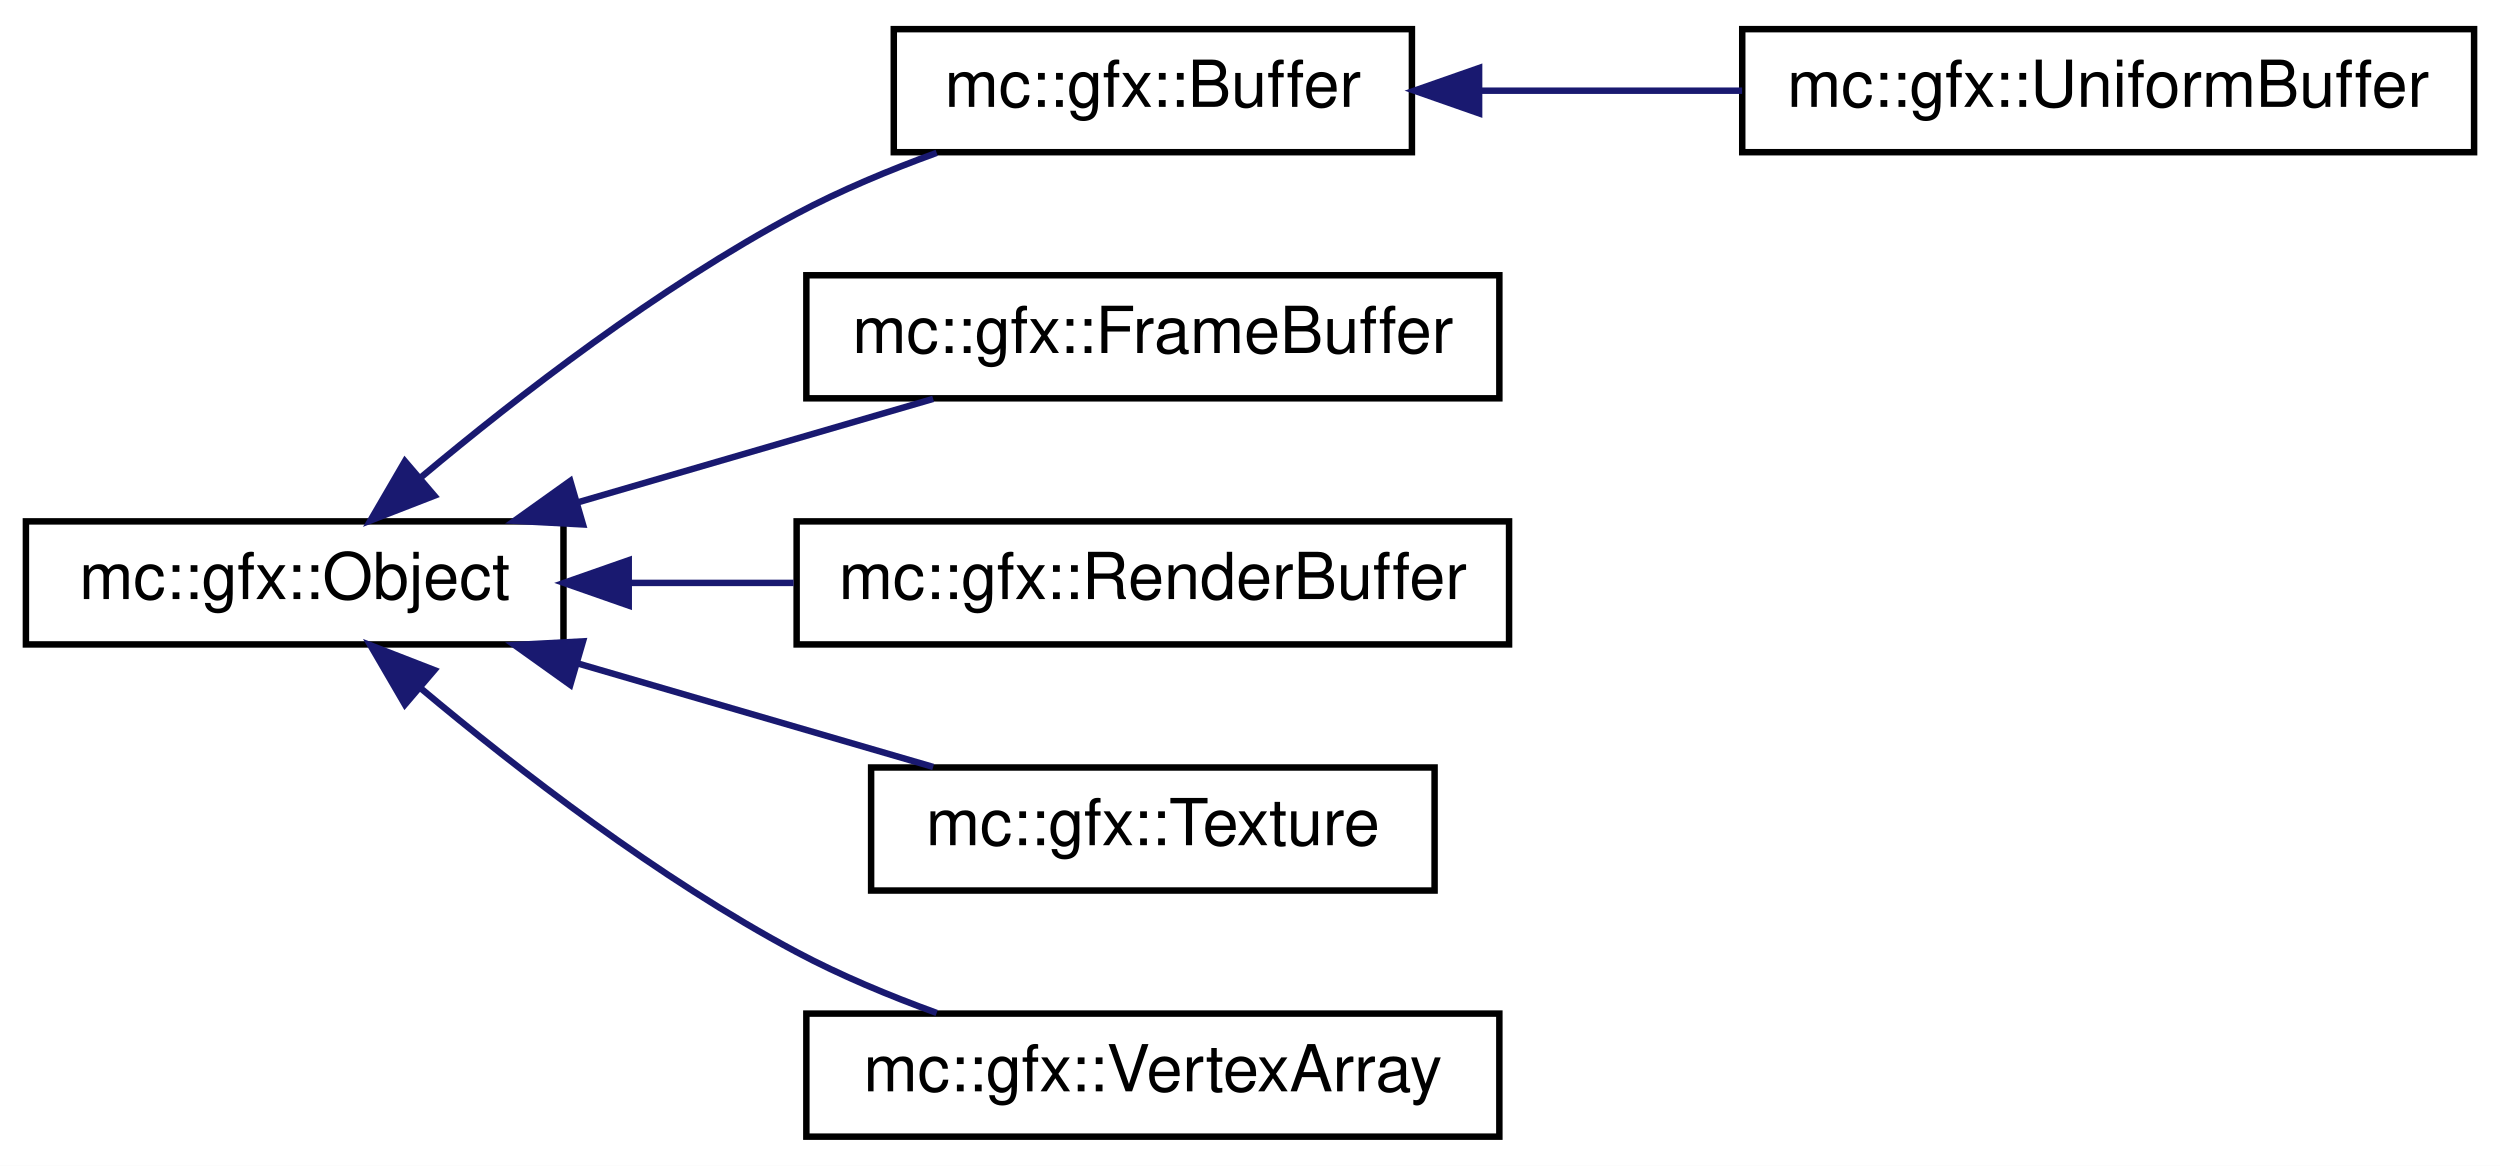
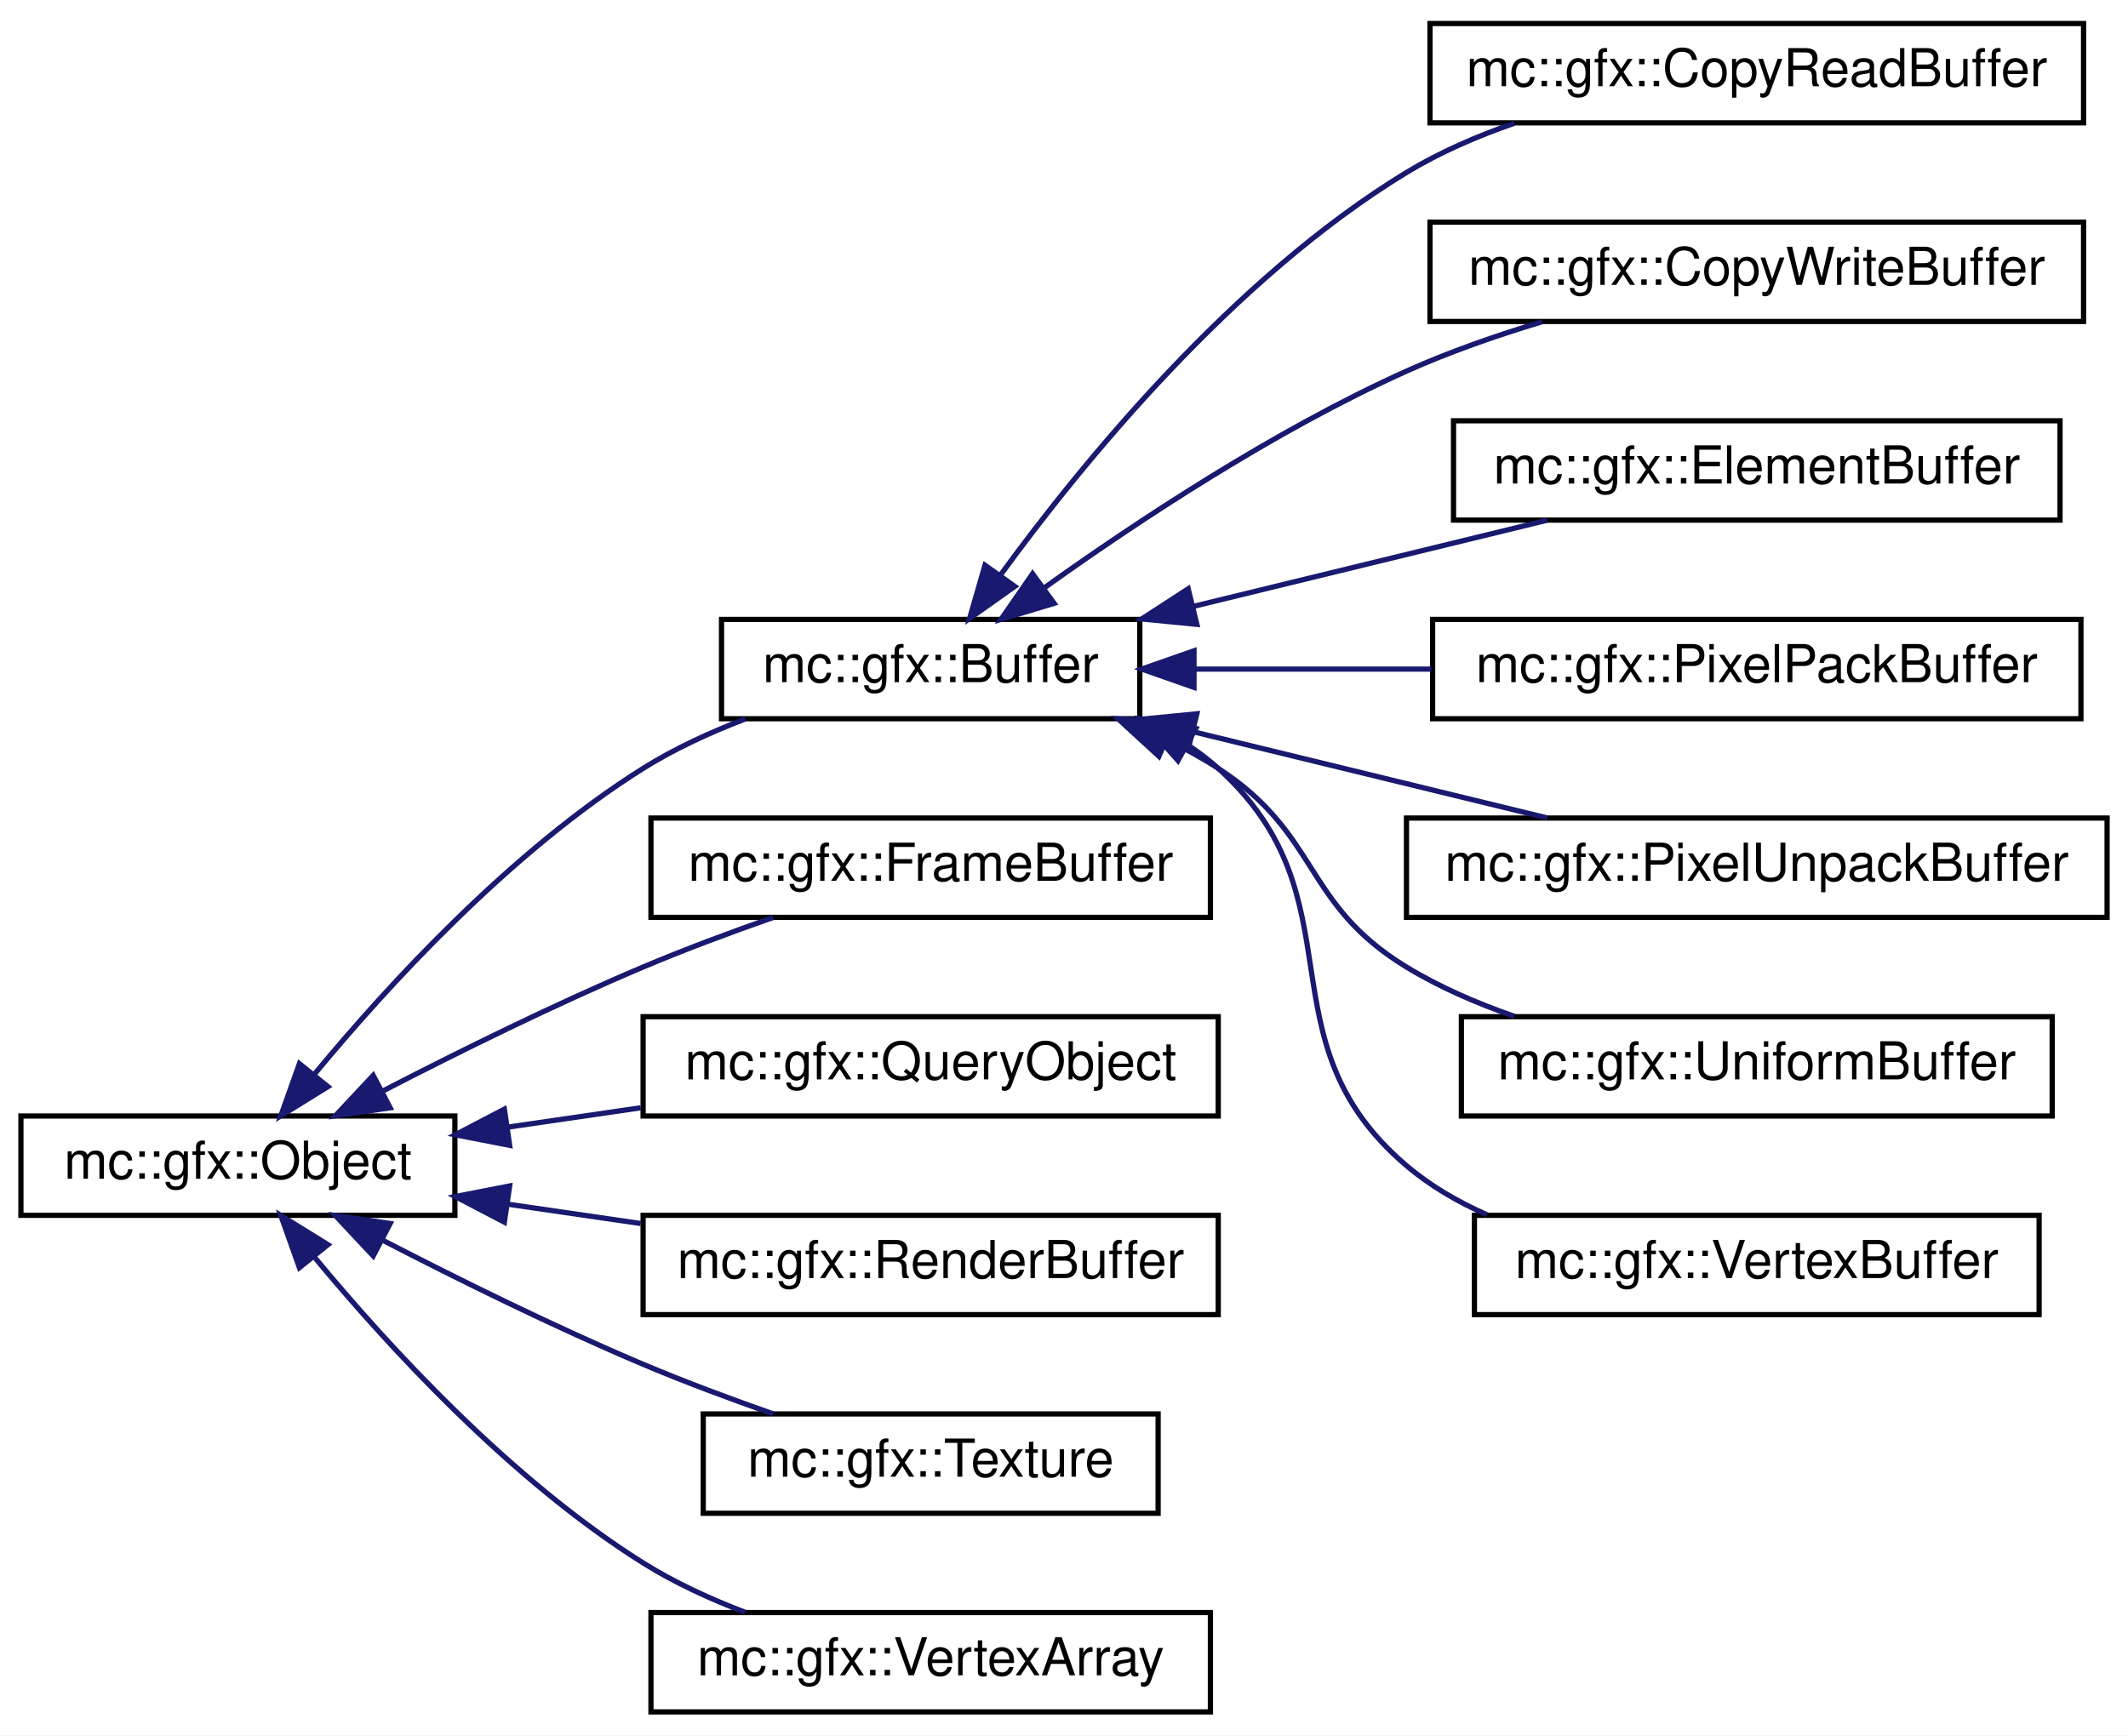
- <svg xmlns="http://www.w3.org/2000/svg" xmlns:xlink="http://www.w3.org/1999/xlink" width="386pt" height="180pt" viewBox="0.00 0.00 386.00 180.00">
-   <g id="graph0" class="graph" transform="scale(1 1) rotate(0) translate(4 176)">
-     <polygon fill="white" stroke="none" points="-4,4 -4,-176 382,-176 382,4 -4,4" />
+ <svg xmlns="http://www.w3.org/2000/svg" xmlns:xlink="http://www.w3.org/1999/xlink" width="407pt" height="332pt" viewBox="0.00 0.00 407.00 332.00">
+   <g id="graph0" class="graph" transform="scale(1 1) rotate(0) translate(4 328)">
+     <polygon fill="white" stroke="none" points="-4,4 -4,-328 403,-328 403,4 -4,4" />
    <g id="node1" class="node">
      <g id="a_node1">
-         <a xlink:href="dc/de2/a00024.html" target="_top" xlink:title="Represents a OpenGL object in memory. ">
-           <polygon fill="white" stroke="black" points="0,-76.5 0,-95.5 83,-95.5 83,-76.5 0,-76.5" />
-           <text text-anchor="middle" x="41.5" y="-83.5" font-family="Helvetica,sans-Serif" font-size="10.00">mc::gfx::Object</text>
+         <a xlink:href="d0/d33/a00027.html" target="_top" xlink:title="Represents a OpenGL object in memory. ">
+           <polygon fill="white" stroke="black" points="0,-95.5 0,-114.5 83,-114.5 83,-95.5 0,-95.5" />
+           <text text-anchor="middle" x="41.5" y="-102.5" font-family="Helvetica,sans-Serif" font-size="10.00">mc::gfx::Object</text>
        </a>
      </g>
    </g>
    <g id="node2" class="node">
      <g id="a_node2">
-         <a xlink:href="de/d5e/a00007.html" target="_top" xlink:title="mc::gfx::Buffer">
-           <polygon fill="white" stroke="black" points="134,-152.5 134,-171.5 214,-171.5 214,-152.5 134,-152.5" />
-           <text text-anchor="middle" x="174" y="-159.5" font-family="Helvetica,sans-Serif" font-size="10.00">mc::gfx::Buffer</text>
+         <a xlink:href="de/d5e/a00007.html" target="_top" xlink:title="Represents a buffer of memory in the GPU. ">
+           <polygon fill="white" stroke="black" points="134,-190.5 134,-209.5 214,-209.5 214,-190.5 134,-190.5" />
+           <text text-anchor="middle" x="174" y="-197.5" font-family="Helvetica,sans-Serif" font-size="10.00">mc::gfx::Buffer</text>
        </a>
      </g>
    </g>
    <g id="edge1" class="edge">
-       <path fill="none" stroke="midnightblue" d="M61.08,-102.372C75.94,-114.819 97.736,-131.676 119,-143 125.754,-146.597 133.331,-149.749 140.624,-152.399" />
-       <polygon fill="midnightblue" stroke="midnightblue" points="63.065,-99.465 53.189,-95.629 58.517,-104.786 63.065,-99.465" />
+       <path fill="none" stroke="midnightblue" d="M56.201,-122.575C70.309,-139.618 93.745,-165.159 119,-181 124.978,-184.75 131.793,-187.881 138.522,-190.448" />
+       <polygon fill="midnightblue" stroke="midnightblue" points="58.716,-120.118 49.713,-114.533 53.268,-124.514 58.716,-120.118" />
    </g>
-     <g id="node4" class="node">
-       <g id="a_node4">
-         <a xlink:href="d2/de7/a00014.html" target="_top" xlink:title="Represents an OpenGL Framebuffer Object which allows rendering to a non-screen location. ">
-           <polygon fill="white" stroke="black" points="120.5,-114.5 120.5,-133.5 227.5,-133.5 227.5,-114.5 120.5,-114.5" />
-           <text text-anchor="middle" x="174" y="-121.5" font-family="Helvetica,sans-Serif" font-size="10.00">mc::gfx::FrameBuffer</text>
+     <g id="node10" class="node">
+       <g id="a_node10">
+         <a xlink:href="d4/d51/a00017.html" target="_top" xlink:title="Represents an OpenGL Framebuffer Object which allows rendering to a non-screen location. ">
+           <polygon fill="white" stroke="black" points="120.5,-152.5 120.5,-171.5 227.5,-171.5 227.5,-152.5 120.5,-152.5" />
+           <text text-anchor="middle" x="174" y="-159.5" font-family="Helvetica,sans-Serif" font-size="10.00">mc::gfx::FrameBuffer</text>
        </a>
      </g>
    </g>
-     <g id="edge3" class="edge">
-       <path fill="none" stroke="midnightblue" d="M85.052,-98.391C102.923,-103.594 123.39,-109.554 140.08,-114.414" />
-       <polygon fill="midnightblue" stroke="midnightblue" points="86.01,-95.024 75.431,-95.589 84.053,-101.745 86.01,-95.024" />
+     <g id="edge9" class="edge">
+       <path fill="none" stroke="midnightblue" d="M69.078,-119.207C83.623,-126.725 102.079,-135.852 119,-143 126.965,-146.364 135.753,-149.637 143.885,-152.49" />
+       <polygon fill="midnightblue" stroke="midnightblue" points="70.625,-116.066 60.141,-114.536 67.382,-122.27 70.625,-116.066" />
    </g>
-     <g id="node5" class="node">
-       <g id="a_node5">
-         <a xlink:href="d6/d5b/a00026.html" target="_top" xlink:title="Represents a render buffer for use with a `FrameBuffer. ">
+     <g id="node11" class="node">
+       <g id="a_node11">
+         <a xlink:href="df/d61/a00031.html" target="_top" xlink:title="Special object that is used for asynchronous queries of information from the GPU. ...">
+           <polygon fill="white" stroke="black" points="119,-114.5 119,-133.5 229,-133.5 229,-114.5 119,-114.5" />
+           <text text-anchor="middle" x="174" y="-121.5" font-family="Helvetica,sans-Serif" font-size="10.00">mc::gfx::QueryObject</text>
+         </a>
+       </g>
+     </g>
+     <g id="edge10" class="edge">
+       <path fill="none" stroke="midnightblue" d="M93.055,-112.361C101.407,-113.576 110.097,-114.842 118.539,-116.071" />
+       <polygon fill="midnightblue" stroke="midnightblue" points="93.476,-108.885 83.076,-110.908 92.467,-115.812 93.476,-108.885" />
+     </g>
+     <g id="node12" class="node">
+       <g id="a_node12">
+         <a xlink:href="dc/d87/a00032.html" target="_top" xlink:title="Represents a render buffer for use with a `FrameBuffer. ">
          <polygon fill="white" stroke="black" points="119,-76.5 119,-95.5 229,-95.5 229,-76.5 119,-76.5" />
          <text text-anchor="middle" x="174" y="-83.5" font-family="Helvetica,sans-Serif" font-size="10.00">mc::gfx::RenderBuffer</text>
        </a>
      </g>
    </g>
-     <g id="edge4" class="edge">
-       <path fill="none" stroke="midnightblue" d="M93.331,-86C101.598,-86 110.19,-86 118.539,-86" />
-       <polygon fill="midnightblue" stroke="midnightblue" points="93.076,-82.5 83.076,-86 93.076,-89.5 93.076,-82.5" />
+     <g id="edge11" class="edge">
+       <path fill="none" stroke="midnightblue" d="M93.055,-97.639C101.407,-96.424 110.097,-95.158 118.539,-93.929" />
+       <polygon fill="midnightblue" stroke="midnightblue" points="92.467,-94.188 83.076,-99.092 93.476,-101.115 92.467,-94.188" />
    </g>
-     <g id="node6" class="node">
-       <g id="a_node6">
-         <a xlink:href="dc/d87/a00032.html" target="_top" xlink:title="mc::gfx::Texture">
+     <g id="node13" class="node">
+       <g id="a_node13">
+         <a xlink:href="d8/d41/a00038.html" target="_top" xlink:title="mc::gfx::Texture">
          <polygon fill="white" stroke="black" points="130.5,-38.5 130.5,-57.5 217.5,-57.5 217.5,-38.5 130.5,-38.5" />
          <text text-anchor="middle" x="174" y="-45.5" font-family="Helvetica,sans-Serif" font-size="10.00">mc::gfx::Texture</text>
        </a>
      </g>
    </g>
-     <g id="edge5" class="edge">
-       <path fill="none" stroke="midnightblue" d="M85.052,-73.609C102.923,-68.406 123.39,-62.446 140.08,-57.586" />
-       <polygon fill="midnightblue" stroke="midnightblue" points="84.053,-70.255 75.431,-76.411 86.01,-76.976 84.053,-70.255" />
+     <g id="edge12" class="edge">
+       <path fill="none" stroke="midnightblue" d="M69.078,-90.793C83.623,-83.275 102.079,-74.148 119,-67 126.965,-63.636 135.753,-60.363 143.885,-57.51" />
+       <polygon fill="midnightblue" stroke="midnightblue" points="67.382,-87.73 60.141,-95.463 70.625,-93.934 67.382,-87.73" />
    </g>
-     <g id="node7" class="node">
-       <g id="a_node7">
-         <a xlink:href="de/d8c/a00036.html" target="_top" xlink:title="mc::gfx::VertexArray">
+     <g id="node14" class="node">
+       <g id="a_node14">
+         <a xlink:href="d5/db6/a00042.html" target="_top" xlink:title="mc::gfx::VertexArray">
          <polygon fill="white" stroke="black" points="120.5,-0.5 120.5,-19.5 227.5,-19.5 227.5,-0.5 120.5,-0.5" />
          <text text-anchor="middle" x="174" y="-7.5" font-family="Helvetica,sans-Serif" font-size="10.00">mc::gfx::VertexArray</text>
        </a>
      </g>
    </g>
-     <g id="edge6" class="edge">
-       <path fill="none" stroke="midnightblue" d="M61.08,-69.628C75.94,-57.181 97.736,-40.324 119,-29 125.754,-25.403 133.331,-22.251 140.624,-19.601" />
-       <polygon fill="midnightblue" stroke="midnightblue" points="58.517,-67.214 53.189,-76.371 63.065,-72.535 58.517,-67.214" />
+     <g id="edge13" class="edge">
+       <path fill="none" stroke="midnightblue" d="M56.201,-87.425C70.309,-70.382 93.745,-44.841 119,-29 124.978,-25.25 131.793,-22.119 138.522,-19.552" />
+       <polygon fill="midnightblue" stroke="midnightblue" points="53.268,-85.486 49.713,-95.467 58.716,-89.882 53.268,-85.486" />
    </g>
    <g id="node3" class="node">
      <g id="a_node3">
-         <a xlink:href="db/df3/a00034.html" target="_top" xlink:title="mc::gfx::UniformBuffer">
-           <polygon fill="white" stroke="black" points="265,-152.5 265,-171.5 378,-171.5 378,-152.5 265,-152.5" />
-           <text text-anchor="middle" x="321.5" y="-159.5" font-family="Helvetica,sans-Serif" font-size="10.00">mc::gfx::UniformBuffer</text>
+         <a xlink:href="da/d45/a00011.html" target="_top" xlink:title="Special buffer with no extra semantics to be used as a proxy in copying. ">
+           <polygon fill="white" stroke="black" points="269.5,-304.5 269.5,-323.5 394.5,-323.5 394.5,-304.5 269.5,-304.5" />
+           <text text-anchor="middle" x="332" y="-311.5" font-family="Helvetica,sans-Serif" font-size="10.00">mc::gfx::CopyReadBuffer</text>
        </a>
      </g>
    </g>
    <g id="edge2" class="edge">
-       <path fill="none" stroke="midnightblue" d="M224.538,-162C237.553,-162 251.675,-162 264.981,-162" />
-       <polygon fill="midnightblue" stroke="midnightblue" points="224.374,-158.5 214.374,-162 224.374,-165.5 224.374,-158.5" />
+       <path fill="none" stroke="midnightblue" d="M187.302,-217.93C202.928,-239.364 231.879,-274.859 265,-295 271.316,-298.841 278.445,-301.936 285.621,-304.421" />
+       <polygon fill="midnightblue" stroke="midnightblue" points="190.092,-215.815 181.447,-209.69 184.386,-219.869 190.092,-215.815" />
+     </g>
+     <g id="node4" class="node">
+       <g id="a_node4">
+         <a xlink:href="df/d86/a00012.html" target="_top" xlink:title="Special buffer with no extra semantics to be used as a proxy in copying. ">
+           <polygon fill="white" stroke="black" points="269.5,-266.5 269.5,-285.5 394.5,-285.5 394.5,-266.5 269.5,-266.5" />
+           <text text-anchor="middle" x="332" y="-273.5" font-family="Helvetica,sans-Serif" font-size="10.00">mc::gfx::CopyWriteBuffer</text>
+         </a>
+       </g>
+     </g>
+     <g id="edge3" class="edge">
+       <path fill="none" stroke="midnightblue" d="M195.844,-215.622C213.492,-228.241 239.861,-245.7 265,-257 273.157,-260.666 282.199,-263.815 290.908,-266.435" />
+       <polygon fill="midnightblue" stroke="midnightblue" points="197.607,-212.577 187.462,-209.523 193.489,-218.237 197.607,-212.577" />
+     </g>
+     <g id="node5" class="node">
+       <g id="a_node5">
+         <a xlink:href="d7/dd4/a00013.html" target="_top" xlink:title="Stores element indices to save vertex data. ">
+           <polygon fill="white" stroke="black" points="274,-228.5 274,-247.5 390,-247.5 390,-228.5 274,-228.5" />
+           <text text-anchor="middle" x="332" y="-235.5" font-family="Helvetica,sans-Serif" font-size="10.00">mc::gfx::ElementBuffer</text>
+         </a>
+       </g>
+     </g>
+     <g id="edge4" class="edge">
+       <path fill="none" stroke="midnightblue" d="M224.132,-211.968C245.993,-217.293 271.376,-223.476 291.918,-228.48" />
+       <polygon fill="midnightblue" stroke="midnightblue" points="224.91,-208.555 214.365,-209.589 223.253,-215.356 224.91,-208.555" />
+     </g>
+     <g id="node6" class="node">
+       <g id="a_node6">
+         <a xlink:href="dc/d3c/a00028.html" target="_top" xlink:title="Special buffer that excels at asynchronous pixel transfer operations. ">
+           <polygon fill="white" stroke="black" points="270,-190.5 270,-209.5 394,-209.5 394,-190.5 270,-190.5" />
+           <text text-anchor="middle" x="332" y="-197.5" font-family="Helvetica,sans-Serif" font-size="10.00">mc::gfx::PixelPackBuffer</text>
+         </a>
+       </g>
+     </g>
+     <g id="edge5" class="edge">
+       <path fill="none" stroke="midnightblue" d="M224.534,-200C238.909,-200 254.778,-200 269.778,-200" />
+       <polygon fill="midnightblue" stroke="midnightblue" points="224.365,-196.5 214.365,-200 224.365,-203.5 224.365,-196.5" />
+     </g>
+     <g id="node7" class="node">
+       <g id="a_node7">
+         <a xlink:href="d5/d16/a00029.html" target="_top" xlink:title="Special buffer that excels at asynchronous pixel transfer operations. ">
+           <polygon fill="white" stroke="black" points="265,-152.5 265,-171.5 399,-171.5 399,-152.5 265,-152.5" />
+           <text text-anchor="middle" x="332" y="-159.5" font-family="Helvetica,sans-Serif" font-size="10.00">mc::gfx::PixelUnpackBuffer</text>
+         </a>
+       </g>
+     </g>
+     <g id="edge6" class="edge">
+       <path fill="none" stroke="midnightblue" d="M224.132,-188.032C245.993,-182.707 271.376,-176.524 291.918,-171.52" />
+       <polygon fill="midnightblue" stroke="midnightblue" points="223.253,-184.644 214.365,-190.411 224.91,-191.445 223.253,-184.644" />
+     </g>
+     <g id="node8" class="node">
+       <g id="a_node8">
+         <a xlink:href="db/d3a/a00040.html" target="_top" xlink:title="Stores uniform data for a shader in the form of a buffer. ">
+           <polygon fill="white" stroke="black" points="275.5,-114.5 275.5,-133.5 388.5,-133.5 388.5,-114.5 275.5,-114.5" />
+           <text text-anchor="middle" x="332" y="-121.5" font-family="Helvetica,sans-Serif" font-size="10.00">mc::gfx::UniformBuffer</text>
+         </a>
+       </g>
+     </g>
+     <g id="edge7" class="edge">
+       <path fill="none" stroke="midnightblue" d="M219.117,-186.494C222.56,-184.839 225.899,-183.011 229,-181 248.519,-168.341 245.122,-155.088 265,-143 271.316,-139.159 278.445,-136.064 285.621,-133.579" />
+       <polygon fill="midnightblue" stroke="midnightblue" points="217.655,-183.313 209.852,-190.48 220.421,-189.743 217.655,-183.313" />
+     </g>
+     <g id="node9" class="node">
+       <g id="a_node9">
+         <a xlink:href="d6/d42/a00043.html" target="_top" xlink:title="Stores vertex data for a `VertexArray. ">
+           <polygon fill="white" stroke="black" points="278,-76.5 278,-95.5 386,-95.5 386,-76.5 278,-76.5" />
+           <text text-anchor="middle" x="332" y="-83.5" font-family="Helvetica,sans-Serif" font-size="10.00">mc::gfx::VertexBuffer</text>
+         </a>
+       </g>
+     </g>
+     <g id="edge8" class="edge">
+       <path fill="none" stroke="midnightblue" d="M223.409,-185.33C225.383,-184.007 227.26,-182.568 229,-181 256.767,-155.982 236.519,-129.202 265,-105 269.543,-101.139 274.829,-98.062 280.395,-95.609" />
+       <polygon fill="midnightblue" stroke="midnightblue" points="221.302,-182.497 214.255,-190.408 224.698,-188.618 221.302,-182.497" />
    </g>
  </g>
</svg>
